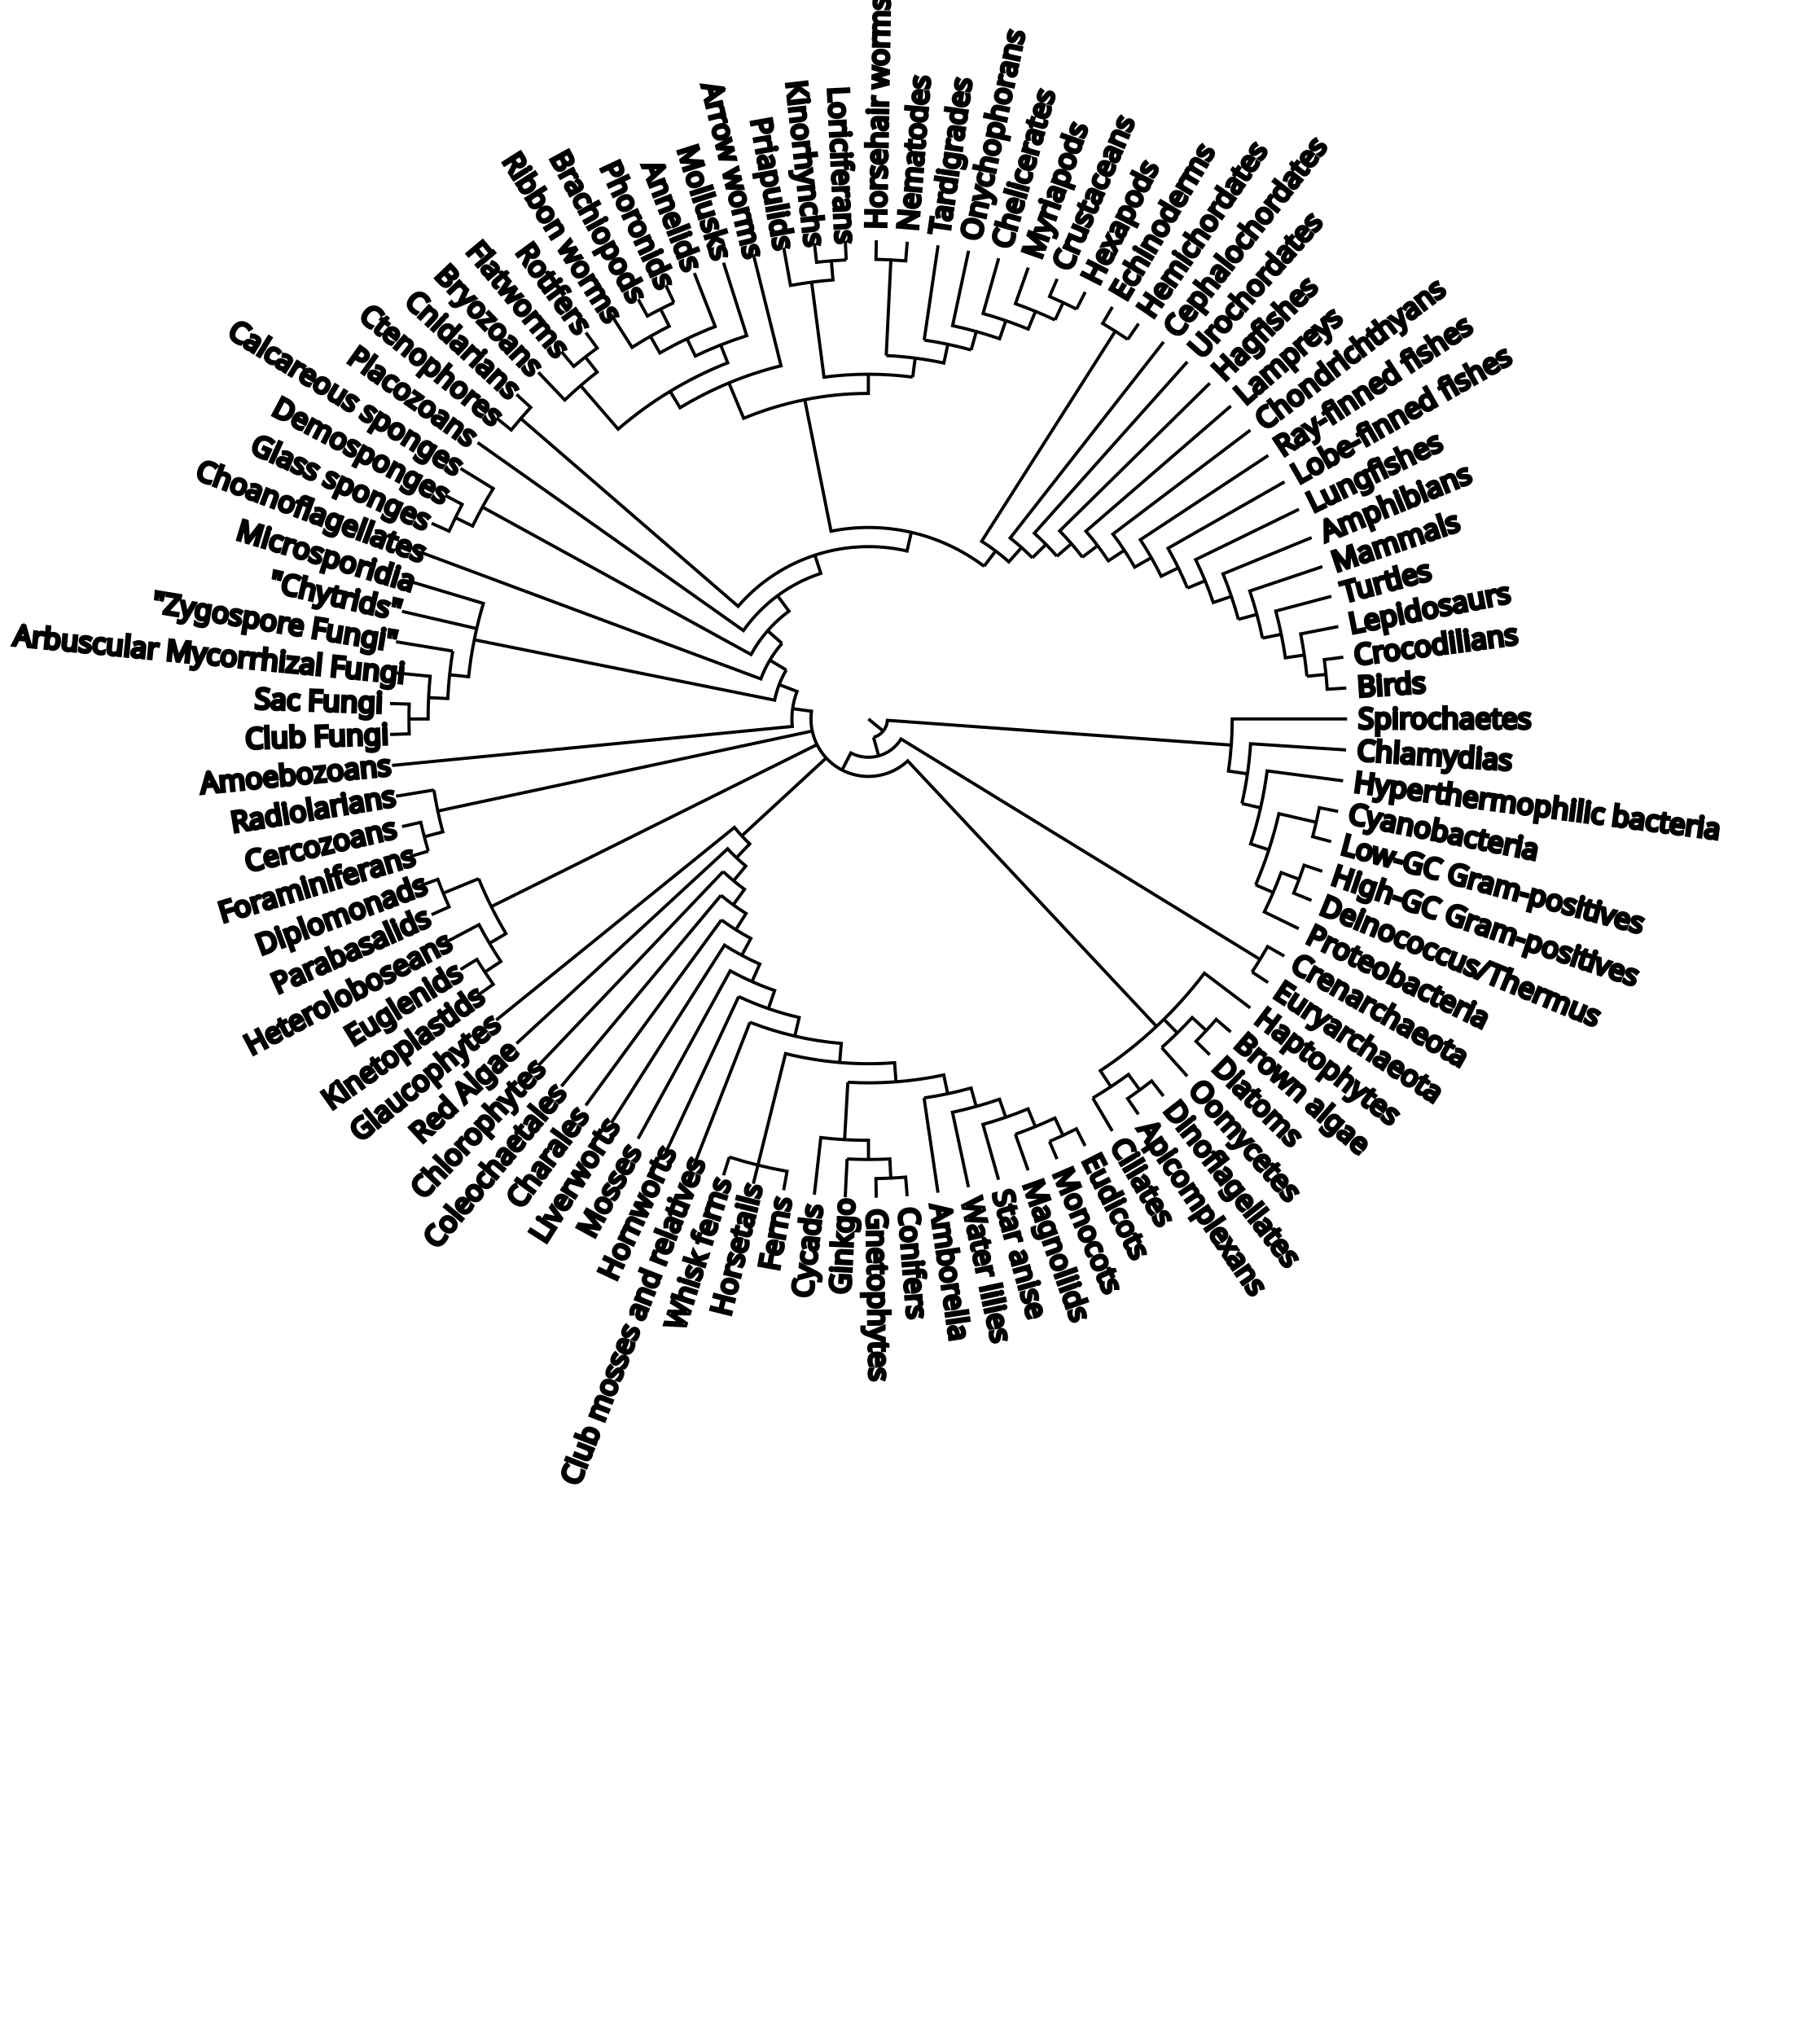
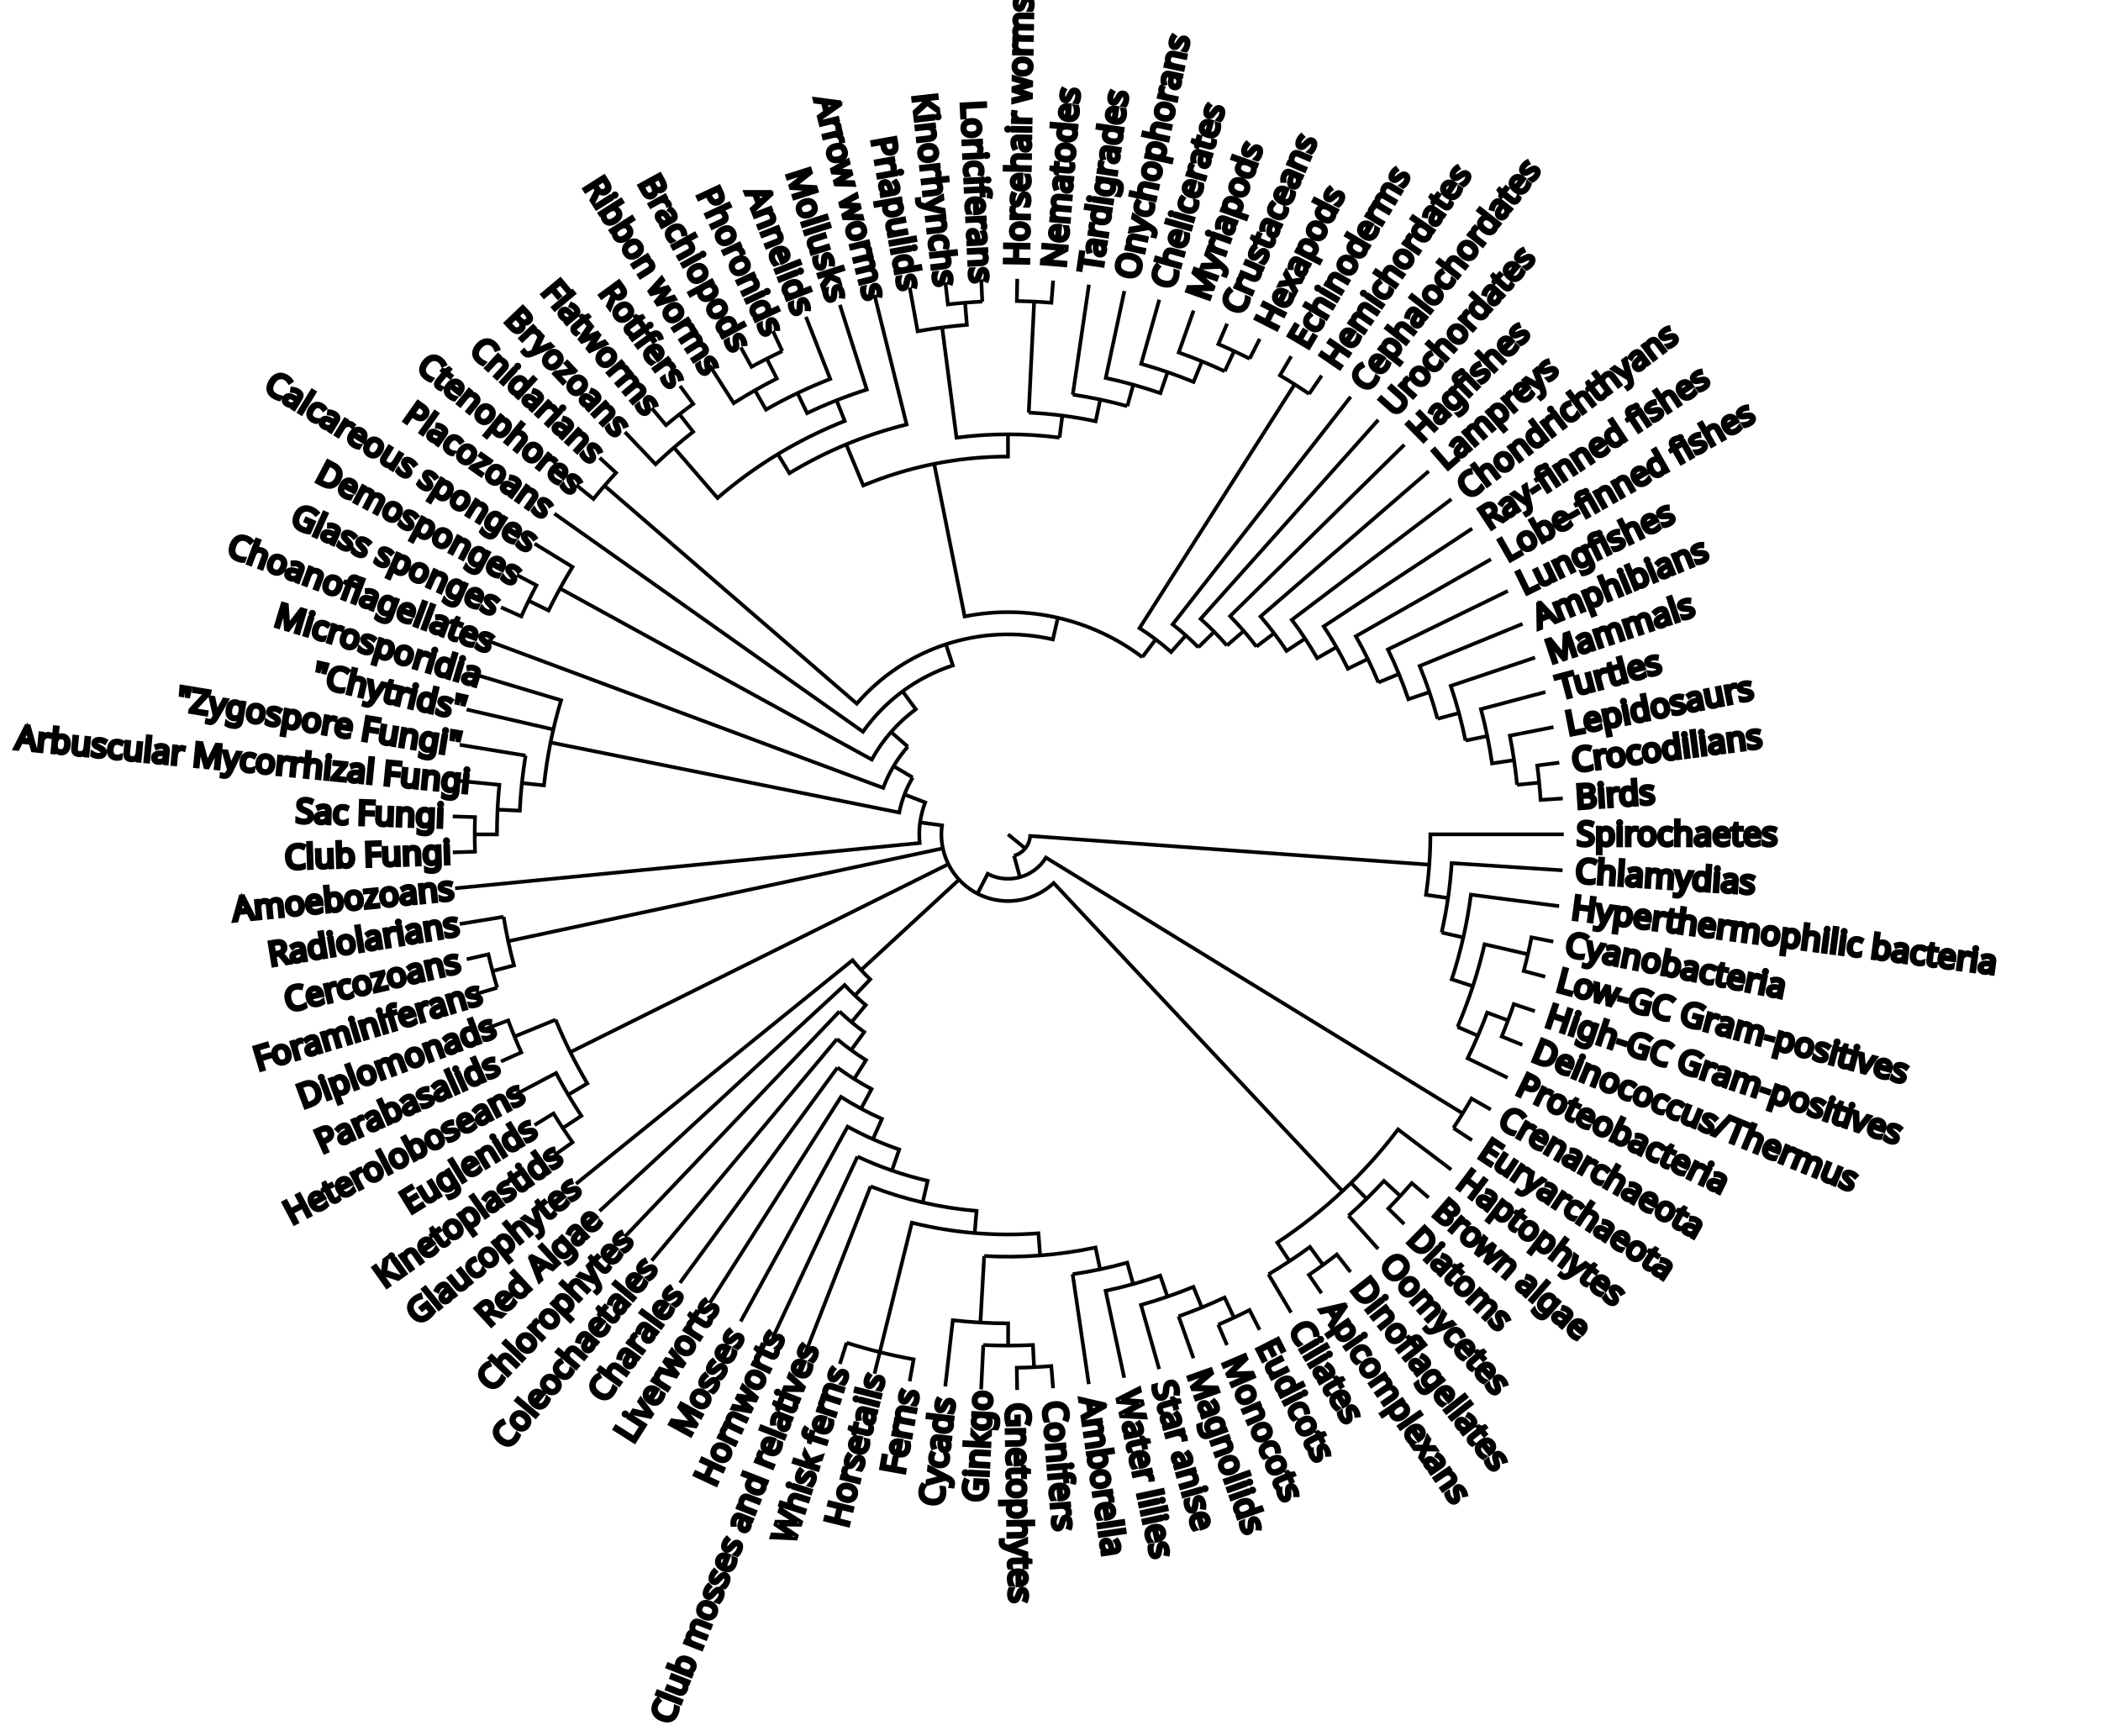
- <svg xmlns="http://www.w3.org/2000/svg" viewBox="33 170 572 640">
+ <svg xmlns="http://www.w3.org/2000/svg" viewBox="33 170 569 470">
  <g fill="none" stroke="#000" font-family="ArialMT" font-size="9">
    <path d="m310.66 399.81l-4.66-3.81m114.08 8.21l-108.08-7.78c-.184 2.536-1.939 4.684-4.389 5.367m.01 0l1.61 5.8m147.27-11.6h-36.12c0 5.482-.394 10.957-1.179 16.382l5.96.86m31.02-7.5l-30.03-1.95c-.41 6.326-1.32 12.61-2.72 18.794m0 .01l5.87 1.33m25.94-8.48l-23.88-3.11c-1.014 7.788-2.753 15.464-5.19 22.929l5.72 1.87m14.89-8.65l-11.73-2.71c-1.769 7.668-4.217 15.163-7.316 22.396m0-.01l5.54 2.38m20.4-25.48l-5.91-1.16c-.603 3.062-1.304 6.103-2.104 9.118l5.82 1.54m-10.07 11.83l-5.64-2.1c-1.564 4.204-3.332 8.329-5.297 12.361l10.82 5.28m7.39-18.03l-5.71-1.92c-.993 2.958-2.081 5.882-3.265 8.771l5.58 2.28m-16.15 18.56l-112.87-69.29c-3.298 5.372-10.182 7.291-15.784 4.399l-2.76 5.35m139.02 58.49l-5.23-2.98c-1.545 2.71-3.178 5.37-4.896 7.974m.01.01l5.02 3.31m-35.07 13.78l-78.22-83.45c-7.276 6.821-18.706 6.451-25.526-.826-3.719-3.968-5.452-9.399-4.718-14.788l-5.96-.81m143.88 94.06l-14.41-10.9c-9.081 12.001-20.14 22.365-32.704 30.65l3.31 5.03m20.89-16.89l-4.22-4.3m13.32 3.54l-4.42-4.08c-3.041 3.297-6.239 6.445-9.586 9.432m0 .01l8.02 8.98m13.67-13.89l-4.56-3.94c-2.04 2.361-4.155 4.655-6.343 6.879l4.29 4.23m-21.98 11.05l-3.55-4.86c-3.62 2.648-7.367 5.119-11.227 7.403m0 .01l6.13 10.36m16.09-10.99l-3.71-4.74c-2.457 1.923-4.977 3.765-7.553 5.523l3.4 4.97m-124.7-87.54l26.55-24.49m-28.22 31.37l4.15-4.37c-1.704-1.621-3.3-3.352-4.779-5.181l-74.89 60.58m74.6-43.79l3.85-4.63c-2.016-1.682-3.921-3.493-5.701-5.423l-66.38 61.21m68.14-43.61l3.54-4.87c-2.357-1.716-4.599-3.585-6.71-5.596m0 .01l-58.13 61.02m62.11-42.74l3.21-5.09c-2.743-1.727-5.366-3.635-7.852-5.714m-.01-.01l-50.19 60.04m56.71-41.18l2.85-5.3c-3.209-1.72-6.294-3.662-9.233-5.812m0-.01l-42.66 58.31m52.26-38.92l2.44-5.5c-3.841-1.703-7.549-3.69-11.093-5.946l-35.56 55.87m49.36-35.93l1.97-5.69c-4.822-1.666-9.495-3.737-13.968-6.192l-28.97 52.77m49.29-32.24l1.36-5.86c-6.551-1.521-12.924-3.723-19.016-6.569m.01 0l-22.95 49.08m54.69-28.36l.50-6c-9.84-.824-19.509-3.067-28.707-6.66m.01 0l-17.53 44.86m63.44-26.13l-.45-6c-11.507.875-23.079-.094-34.281-2.869l-8.69 35.06m59.67-22.45l-1.24-5.89c-9.905 2.096-20.046 2.866-30.155 2.293m0 .01l-1.02 18.03m41.37-10.43l-1.61-5.8c-4.854 1.35-9.788 2.394-14.772 3.126m-.01-.01l4.38 29.78m21.3-23.69l-1.96-5.69c-4.84 1.669-9.776 3.042-14.784 4.111l5.03 23.55m21.02-19.05l-2.28-5.57c-4.632 1.897-9.368 3.529-14.186 4.891l4.91 17.38m20.27-13.94l-2.55-5.45c-4.063 1.899-8.218 3.601-12.445 5.096m0-.01l4.02 11.35m17.91-7.67l-2.73-5.37c-2.782 1.412-5.608 2.732-8.477 3.962m.01 0l2.37 5.53m-59.28.13v-6.02c-5.006 0-10.007-.284-14.981-.851l-2.04 17.94m24.04-5.22l-.30-6.01c-4.479.218-8.968.218-13.448 0m.01 0l-.59 12.02m19.48-.31l-.48-6c-3.11.252-6.227.404-9.346.454l.10 6.02m-29.11-2.36l1.07-5.93c-6.143-1.105-12.207-2.608-18.155-4.499m0 .01l-1.82 5.73m9.38 2.65l1.45-5.84m-83.83-81.26l102.41-50.94m-102.99 62.48l5.18-3.07c-3.279-5.54-6.149-11.311-8.588-17.268m.01.01l-11.14 4.56m13.08 24.79l5.03-3.32c-2.469-3.744-4.755-7.606-6.849-11.573l-10.65 5.62m10.2 16.61l4.91-3.48c-1.801-2.549-3.519-5.153-5.151-7.812l-5.13 3.15m-9.1-17.23l5.5-2.46c-1.275-2.847-2.458-5.734-3.546-8.658l-5.64 2.1m5.65-23.56l117.74-25.16m-122 33.25l5.82-1.54c-1.149-4.336-2.087-8.724-2.81-13.15m0-.01l-11.88 1.94m4.38 18.99l5.76-1.73m.01 0c-.897-2.988-1.696-6.005-2.397-9.045l-5.87 1.35m-3.14-19.23l125.82-12.26c-.364-3.732.149-7.497 1.497-10.996l-5.62-2.16m-95.85-14.09l94.43 18.98c.672-3.342 1.907-6.546 3.652-9.475m0-.01l-5.17-3.08m-100.68 4.57l5.99.64c.825-7.81 2.376-15.526 4.633-23.048l-23.06-6.92m5.85 36.53l6.02.29c.243-5 .77-9.982 1.576-14.922m-.01 0l-17.82-2.92m4.05 24.27h6.02c0-4.485.218-8.968.653-13.432l-11.98-1.17m-.63 19.47l6.02-.19c-.101-3.118-.101-6.239 0-9.357l-6.02-.19m3.77-28.96l23.47 5.41m-17.87-24.07l107.2 39.89c1.525-4.098 3.781-7.885 6.659-11.176m0 .01l-4.53-3.97m-89.66-38.88l84.44 46.34c2.937-5.351 7.001-9.999 11.912-13.625l-3.57-4.84m-101.28-24.55l5.41 2.64c1.965-4.032 4.124-7.966 6.471-11.789l-10.26-6.3m-9.1 17.23l5.5 2.46c1.275-2.847 2.642-5.653 4.099-8.412l-5.33-2.81m10.2-16.61l83.56 59.08c5.972-8.448 14.506-14.748 24.337-17.968l-1.87-5.72m-92.47-42.96l68.33 59.03c13.116-15.182 33.548-21.873 53.103-17.391l1.35-5.87m-130.46-35.97l4.68 3.79c1.962-2.426 4.002-4.787 6.117-7.081l-4.43-4.08m90.6 1.66l8.25 41.33c16.877-3.37 34.389.644 48.113 11.028m0-.01l3.64-4.8m-83.84-52.82l4.62 11.12c12.427-5.162 25.751-7.823 39.208-7.83l-.01-6.02m-62.31 5.37l3.12 5.15c9.855-5.968 20.555-10.413 31.738-13.184l-8.69-35.06m-54.32 41.31l11.81 13.66c10.229-8.837 21.873-15.888 34.443-20.858l-2.21-5.59m-57.32 8.59l8.3 8.71c3.248-3.094 6.644-6.028 10.176-8.792l-3.71-4.74m-7.5-1.67l3.86 4.62c2.394-2.001 4.851-3.924 7.369-5.766l-3.56-4.86m31.81 1.95l2.59 5.43c5.237-2.5 10.639-4.636 16.17-6.393l-7.29-22.95m-23 23.15l2.98 5.23c5.592-3.188 11.409-5.965 17.404-8.307l-6.57-16.82m-26.04 13.21l6.47 10.16c3.784-2.408 7.683-4.631 11.682-6.661l-2.72-5.37m-7.04-3.09l2.9 5.28c2.735-1.501 5.518-2.913 8.344-4.234m0-.01l-2.55-5.45m45.84-.96l3.89 29.85c9.257-1.206 18.631-1.211 27.89-.014m0-.01l.77-5.97m-41.33-34.68l2.14 11.85c4.414-.795 8.865-1.374 13.335-1.737l-.49-6m-5.33-5.52l.68 5.98c3.1-.353 6.21-.605 9.326-.757m-.01 0l-.29-6.01m14.33 6.01l-1.46 30.06m0 .01c6.093.296 12.152 1.079 18.121 2.342l1.24-5.89m-22.48-32.69l-.10 6.02c3.119.051 6.235.202 9.346.454l.48-6m9.69 1.11l-4.37 29.78m-.01 0c4.985.732 9.919 1.776 14.773 3.126m.01-.01l1.61-5.8m-2.42-25.38l-5.03 23.55c5.007 1.07 9.943 2.443 14.784 4.111l1.96-5.69m-2.25-19.62l-4.91 17.38c4.817 1.361 9.553 2.993 14.187 4.89l2.28-5.57m-2.27-13.75l-4.02 11.35c4.229 1.496 8.382 3.197 12.445 5.096m.01-.01l2.55-5.45m-1.9-7.44l-2.37 5.53c2.868 1.229 5.695 2.55 8.477 3.962m-.01 0l2.73-5.37m9.46 12.32l-42.01 66.03c3.018 1.92 5.874 4.082 8.542 6.463l4-4.49m28.55-75.63l-3.06 5.18c2.685 1.589 5.317 3.264 7.894 5.024m0 .01l3.4-4.97m7.86 5.75l-48.22 61.64c2.458 1.923 4.788 4.003 6.976 6.227m-.01-.01l4.29-4.22m44.44-57.39l-48.11 53.9c2.521 2.251 4.896 4.662 7.104 7.22m.01 0l4.55-3.94m43.51-50.45l-47.2 46.44c2.553 2.594 4.935 5.35 7.13 8.252m-.01 0l4.8-3.63m41.89-43.9l-45.56 39.36c2.548 2.949 4.902 6.06 7.047 9.313l5.02-3.32m39.62-37.77l-43.21 32.69c2.506 3.312 4.795 6.782 6.854 10.389l5.23-2.98m36.75-32.14l-40.2 26.51c2.424 3.676 4.608 7.505 6.54 11.463l5.41-2.64m33.35-27.02l-36.61 20.87c2.3 4.035 4.339 8.213 6.103 12.509m.01 0l5.57-2.29m29.48-22.48l-32.47 15.83c2.131 4.372 3.979 8.876 5.537 13.484l5.7-1.93m25.22-18.48l-27.86 11.41c1.909 4.663 3.523 9.441 4.835 14.306m0-.01l5.81-1.56m20.61-15.02l-22.83 7.67c1.629 4.854 2.962 9.801 3.991 14.816m0-.01l5.9-1.21m15.74-11.93l-17.46 4.63c1.283 4.839 2.29 9.746 3.017 14.699l5.95-.88m10.68-8.95l-11.82 2.32c.866 4.401 1.519 8.841 1.953 13.305m.01.01l5.99-.59m5.44-5.42l-5.97.78c.402 3.094.706 6.2.908 9.313l6-.39" />
    <text transform="matrix(1 0 0 1 460 399)">Spirochaetes</text>
    <text transform="matrix(.9979 .0647-.0647 .9979 459.48 408.96)">Chlamydias</text>
    <text transform="matrix(.9916 .1292-.1292 .9916 458.32 418.87)">Hyperthermophilic bacteria</text>
    <text transform="matrix(.9812 .1931-.1931 .9812 456.52 428.68)">Cyanobacteria</text>
    <text transform="matrix(.9666 .2562-.2562 .9666 454.09 438.36)">Low-GC Gram-positives</text>
    <text transform="matrix(.948 .3182-.3182 .948 451.04 447.85)">High-GC Gram-positives</text>
    <text transform="matrix(.9254 .3789-.3789 .9254 447.38 457.13)">Deinococcus/Thermus</text>
    <text transform="matrix(.899 .438-.438 .899 443.12 466.16)">Proteobacteria</text>
    <text transform="matrix(.8687 .4953-.4953 .8687 438.3 474.89)">Crenarchaeota</text>
    <text transform="matrix(.8348 .5505-.5505 .8348 432.91 483.28)">Euryarchaeota</text>
    <text transform="matrix(.7974 .6034-.6034 .7974 427 491.32)">Haptophytes</text>
    <text transform="matrix(.7567 .6537-.6537 .7567 420.57 498.95)">Brown algae</text>
    <text transform="matrix(.7128 .7014-.7014 .7128 413.67 506.15)">Diatoms</text>
    <text transform="matrix(.6659 .746-.746 .6659 406.31 512.88)">Oomycetes</text>
    <text transform="matrix(.6162 .7876-.7876 .6162 398.54 519.13)">Dinoflagellates</text>
    <text transform="matrix(.564 .8258-.8258 .564 390.37 524.87)">Apicomplexans</text>
    <text transform="matrix(.5093 .8606-.8606 .5093 381.85 530.06)">Ciliates</text>
    <text transform="matrix(.4525 .8917-.8917 .4525 373.02 534.69)">Eudicots</text>
    <text transform="matrix(.3939 .9192-.9192 .3939 363.9 538.73)">Monocots</text>
    <text transform="matrix(.3336 .9427-.9427 .3336 354.54 542.18)">Magnoliids</text>
    <text transform="matrix(.2718 .9623-.9623 .2718 344.97 545.02)">Star anise</text>
    <text transform="matrix(.209 .9779-.9779 .209 335.25 547.23)">Water lilies</text>
    <text transform="matrix(.1452 .9894-.9894 .1452 325.4 548.8)">Amborella</text>
    <text transform="matrix(.0809 .9967-.9967 .0809 315.47 549.74)">Conifers</text>
    <text transform="matrix(.0162 1-1 .0162 305.49 550.03)">Gnetophytes</text>
    <text transform="matrix(.0486-.9988 .9988 .0486 300.21 576.93)">Ginkgo</text>
    <text transform="matrix(.1131-.9936 .9936 .1131 288.28 578.17)">Cycads</text>
    <text transform="matrix(.1772-.9842 .9842 .1772 277.77 569.75)">Ferns</text>
    <text transform="matrix(.2405-.9706 .9706 .2405 262.49 584.05)">Horsetails</text>
    <text transform="matrix(.3028-.953 .953 .3028 247.99 588.47)">Whisk ferns</text>
    <text transform="matrix(.3639-.9314 .9314 .3639 214.91 637.4)">Club mosses and relatives</text>
    <text transform="matrix(.4234-.9059 .9059 .4234 226.57 573.02)">Hornworts</text>
    <text transform="matrix(.4812-.8766 .8766 .4812 219.61 559.62)">Mosses</text>
    <text transform="matrix(.5369-.8436 .8436 .5369 204.37 561.28)">Liverworts</text>
    <text transform="matrix(.5904-.8071 .8071 .5904 196.84 550.31)">Charales</text>
    <text transform="matrix(.6414-.7672 .7672 .6414 170.4 562.87)">Coleochaetales</text>
    <text transform="matrix(.6897-.7241 .7241 .6897 166.09 547.23)">Chlorophytes</text>
    <text transform="matrix(.7351-.6779 .6779 .7351 165.42 529.72)">Red Algae</text>
    <text transform="matrix(.7775-.6289 .6289 .7775 146.17 529.14)">Glaucophytes</text>
    <text transform="matrix(.8166-.5773 .5773 .8166 137.07 519.1)">Kinetoplastids</text>
    <text transform="matrix(.8522-.5232 .5232 .8522 143.94 499.01)">Euglenids</text>
    <text transform="matrix(.8843-.4669 .4669 .8843 111.97 501.84)">Heteroloboseans</text>
    <text transform="matrix(.9127-.4087 .4087 .9127 120.13 482.52)">Parabasalids</text>
    <text transform="matrix(.9372-.3488 .3488 .9372 114.92 470.31)">Diplomonads</text>
    <text transform="matrix(.9578-.2874 .2874 .9578 102.85 460.09)">Foraminiferans</text>
    <text transform="matrix(.9744-.2248 .2248 .9744 110.82 444.1)">Cercozoans</text>
    <text transform="matrix(.9869-.1612 .1612 .9869 106.14 431.69)">Radiolarians</text>
    <text transform="matrix(.9953-.097 .097 .9953 96.286 419.46)">Amoebozoans</text>
    <text transform="matrix(.9995-.0324 .0324 .9995 110.2 405.35)">Club Fungi</text>
    <text transform="matrix(.9995 .0324-.0324 .9995 113 392.75)">Sac Fungi</text>
    <text transform="matrix(.9953 .097-.097 .9953 36.982 372.79)">Arbuscular Mycorrhizal Fungi</text>
    <text transform="matrix(.9869 .1612-.1612 .9869 80.499 362.2)">"Zygospore Fungi"</text>
    <text transform="matrix(.9744 .2248-.2248 .9744 117.26 355.54)">"Chytrids"</text>
    <text transform="matrix(.9578 .2874-.2874 .9578 106.87 339.39)">Microsporidia</text>
    <text transform="matrix(.9372 .3488-.3488 .9372 94.082 320.34)">Choanoflagellates</text>
    <text transform="matrix(.9127 .4087-.4087 .9127 111.29 312.09)">Glass sponges</text>
    <text transform="matrix(.8843 .4669-.4669 .8843 118.01 300.13)">Demosponges</text>
    <text transform="matrix(.8522 .5232-.5232 .8522 104.16 275.61)">Calcareous sponges</text>
    <text transform="matrix(.8166 .5773-.5773 .8166 141.77 283.58)">Placozoans</text>
    <text transform="matrix(.7775 .6289-.6289 .7775 145.51 270.04)">Ctenophores</text>
    <text transform="matrix(.7351 .6779-.6779 .7351 159.88 265.34)">Cnidarians</text>
    <text transform="matrix(.6897 .7241-.7241 .6897 169.33 256.87)">Bryozoans</text>
    <text transform="matrix(.6414 .7672-.7672 .6414 179.27 249.09)">Flatworms</text>
    <text transform="matrix(.5904 .8071-.8071 .5904 194.94 249.26)">Rotifers</text>
    <text transform="matrix(.5369 .8436-.8436 .5369 190.72 220.45)">Ribbon worms</text>
    <text transform="matrix(.4812 .8766-.8766 .4812 205.69 219.49)">Brachiopods</text>
    <text transform="matrix(.4234 .9059-.9059 .4234 221.56 222.43)">Phoronids</text>
    <text transform="matrix(.3639 .9314-.9314 .3639 234.79 221.98)">Annelids</text>
    <text transform="matrix(.3029 .953-.953 .3029 245.9 216.78)">Mollusks</text>
    <text transform="matrix(.2405 .9706-.9706 .2405 253.54 196.77)">Arrow worms</text>
    <text transform="matrix(.1772 .9842-.9842 .1772 269.03 207.57)">Priapulids</text>
    <text transform="matrix(.1131 .9936-.9936 .1131 280.17 195.64)">Kinorhynchs</text>
    <text transform="matrix(.0486 .9988-.9988 .0486 293.34 197.38)">Loriciferans</text>
    <text transform="matrix(.0162-1 1 .0162 311.49 242.07)">Horsehair worms</text>
    <text transform="matrix(.0809-.9967 .9967 .0809 321.45 242.75)">Nematodes</text>
    <text transform="matrix(.1452-.9894 .9894 .1452 331.33 244.07)">Tardigrades</text>
    <text transform="matrix(.209-.9779 .9779 .209 341.12 246.03)">Onychophorans</text>
    <text transform="matrix(.2718-.9623 .9623 .2718 350.75 248.61)">Chelicerates</text>
    <text transform="matrix(.3336-.9427 .9427 .3336 360.2 251.82)">Myriapods</text>
    <text transform="matrix(.3939-.9192 .9192 .3939 369.41 255.63)">Crustaceans</text>
    <text transform="matrix(.4525-.8917 .8917 .4525 378.37 260.03)">Hexapods</text>
    <text transform="matrix(.5093-.8606 .8606 .5093 387.02 265)">Echinoderms</text>
    <text transform="matrix(.564-.8258 .8258 .564 395.33 270.52)">Hemichordates</text>
    <text transform="matrix(.6162-.7876 .7876 .6162 403.26 276.56)">Cephalochordates</text>
    <text transform="matrix(.6659-.746 .746 .6659 410.79 283.11)">Urochordates</text>
    <text transform="matrix(.7128-.7014 .7014 .7128 417.88 290.13)">Hagfishes</text>
    <text transform="matrix(.7567-.6537 .6537 .7567 424.5 297.59)">Lampreys</text>
    <text transform="matrix(.7974-.6034 .6034 .7974 430.62 305.47)">Chondrichthyans</text>
    <text transform="matrix(.8348-.5505 .5505 .8348 436.21 313.73)">Ray-finned fishes</text>
    <text transform="matrix(.8687-.4953 .4953 .8687 441.27 322.33)">Lobe-finned fishes</text>
    <text transform="matrix(.899-.438 .438 .899 445.75 331.24)">Lungfishes</text>
    <text transform="matrix(.9254-.3789 .3789 .9254 449.65 340.42)">Amphibians</text>
    <text transform="matrix(.948-.3182 .3182 .948 452.95 349.83)">Mammals</text>
    <text transform="matrix(.9666-.2562 .2562 .9666 455.63 359.44)">Turtles</text>
    <text transform="matrix(.9812-.1931 .1931 .9812 457.68 369.21)">Lepidosaurs</text>
    <text transform="matrix(.9916-.1292 .1292 .9916 459.1 379.08)">Crocodilians</text>
    <text transform="matrix(.9979-.0647 .0647 .9979 459.87 389.03)">Birds</text>
  </g>
</svg>
